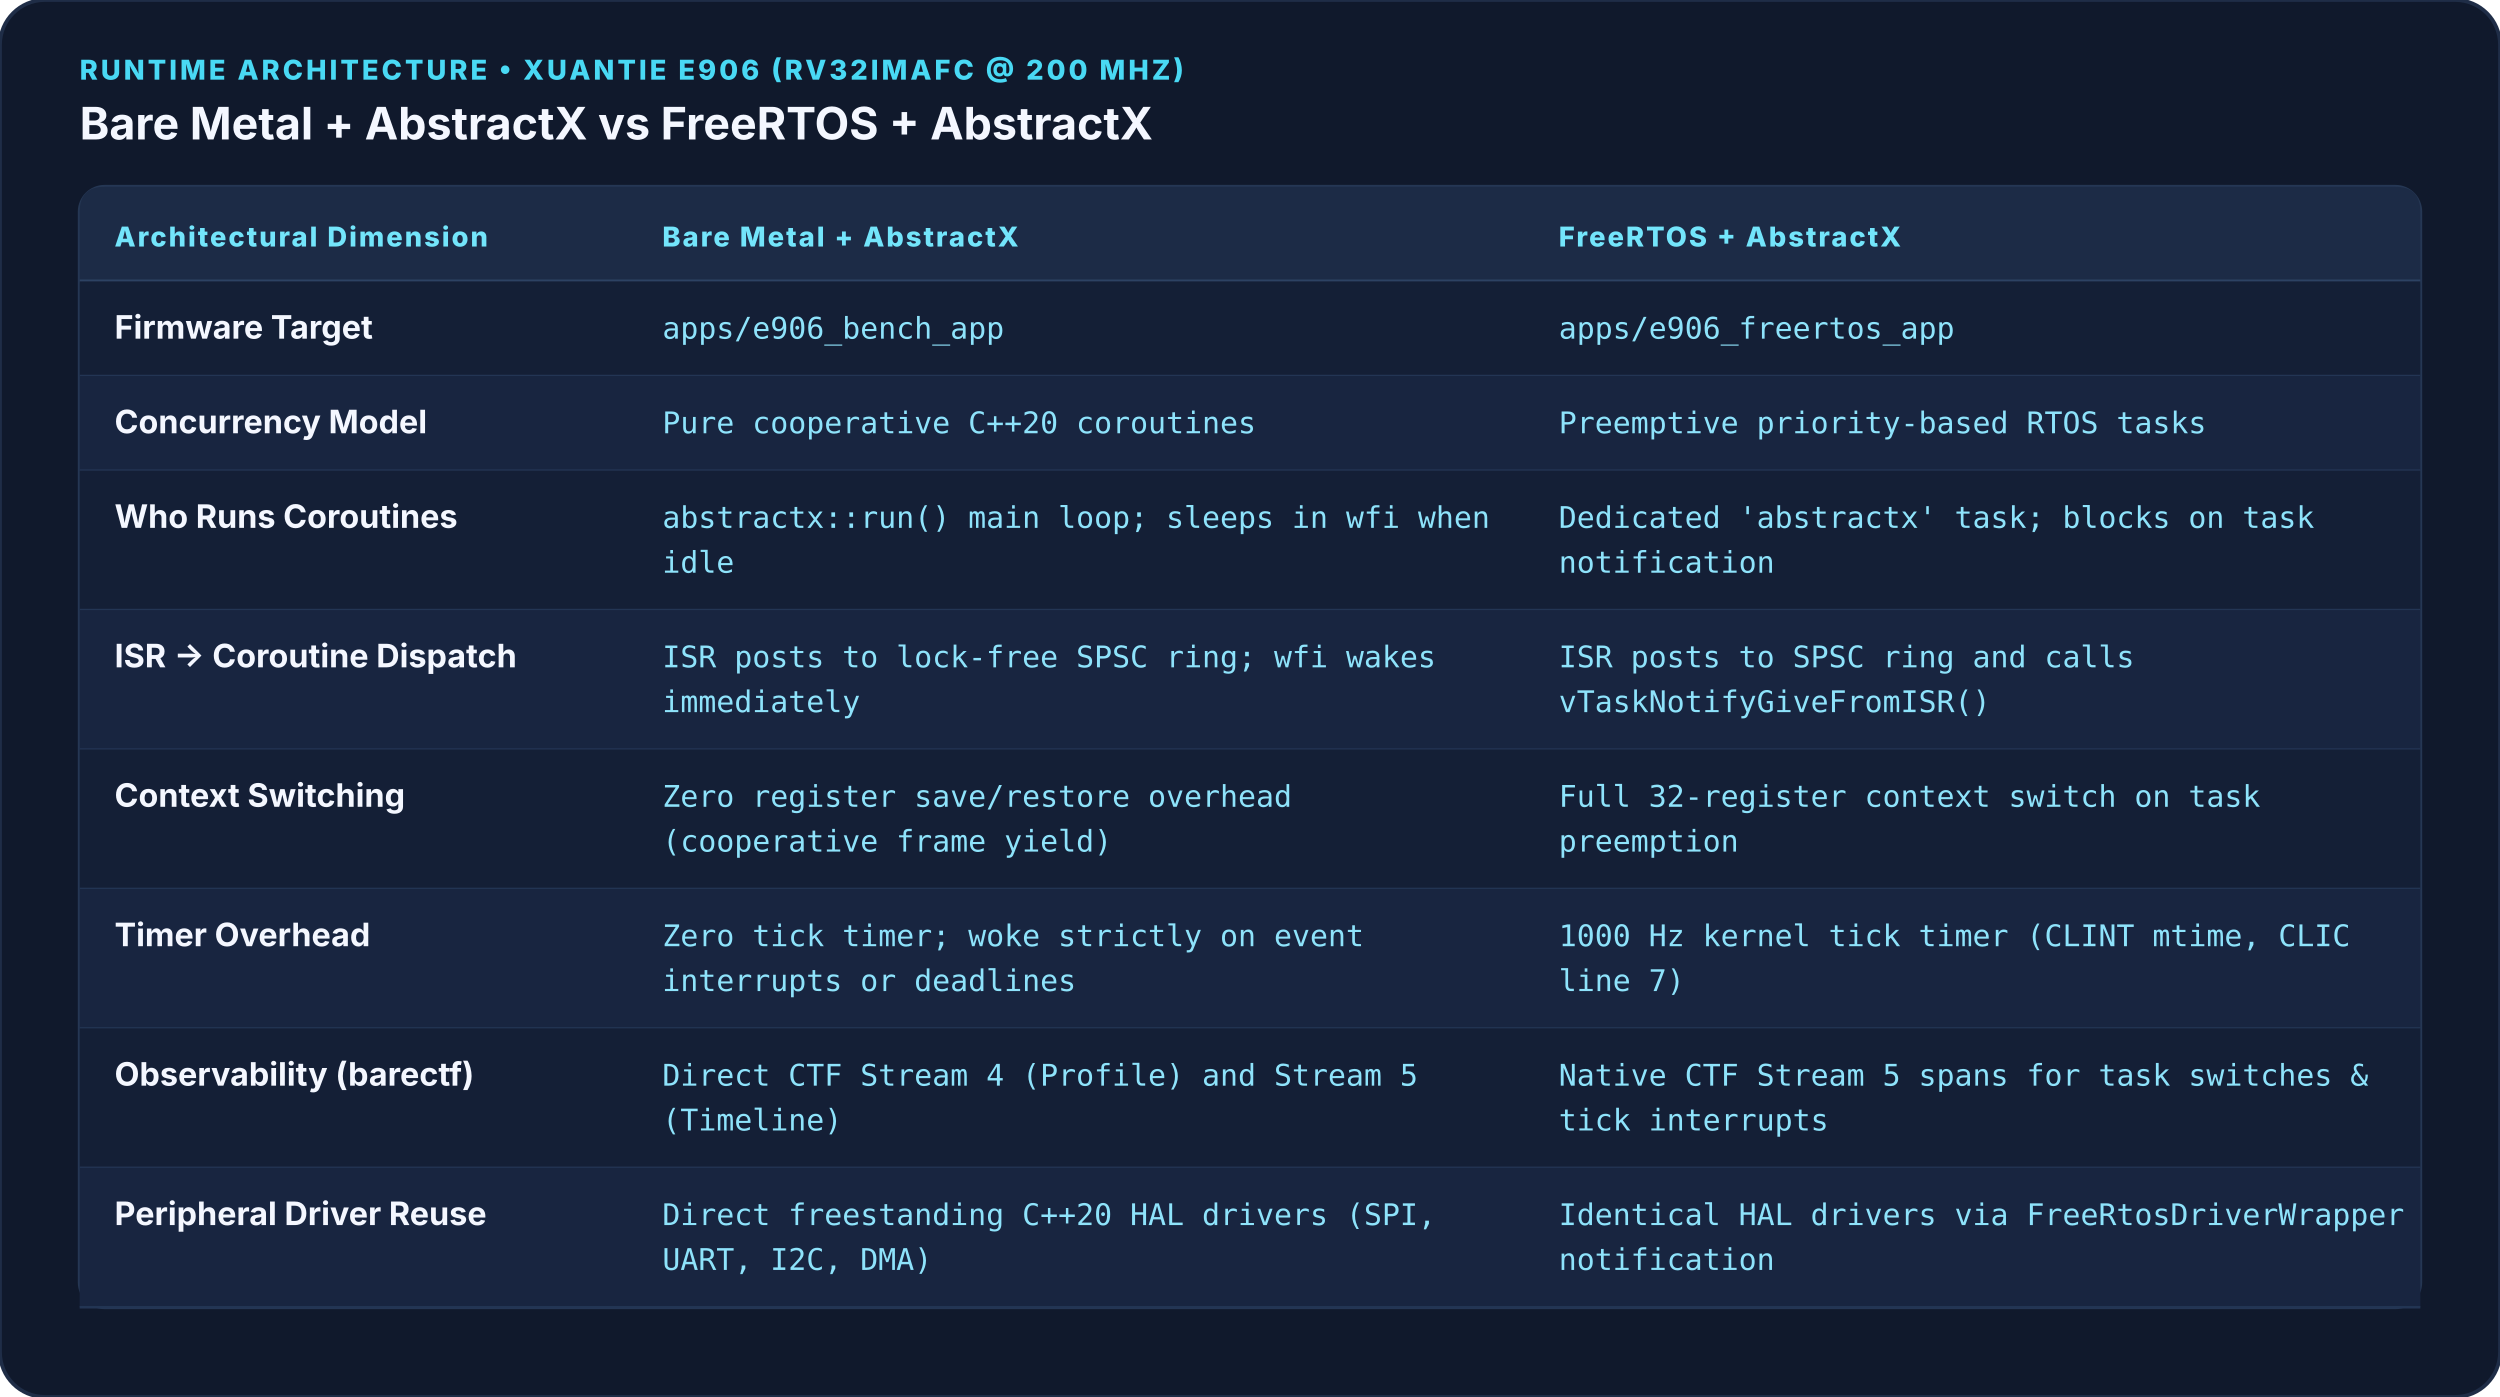
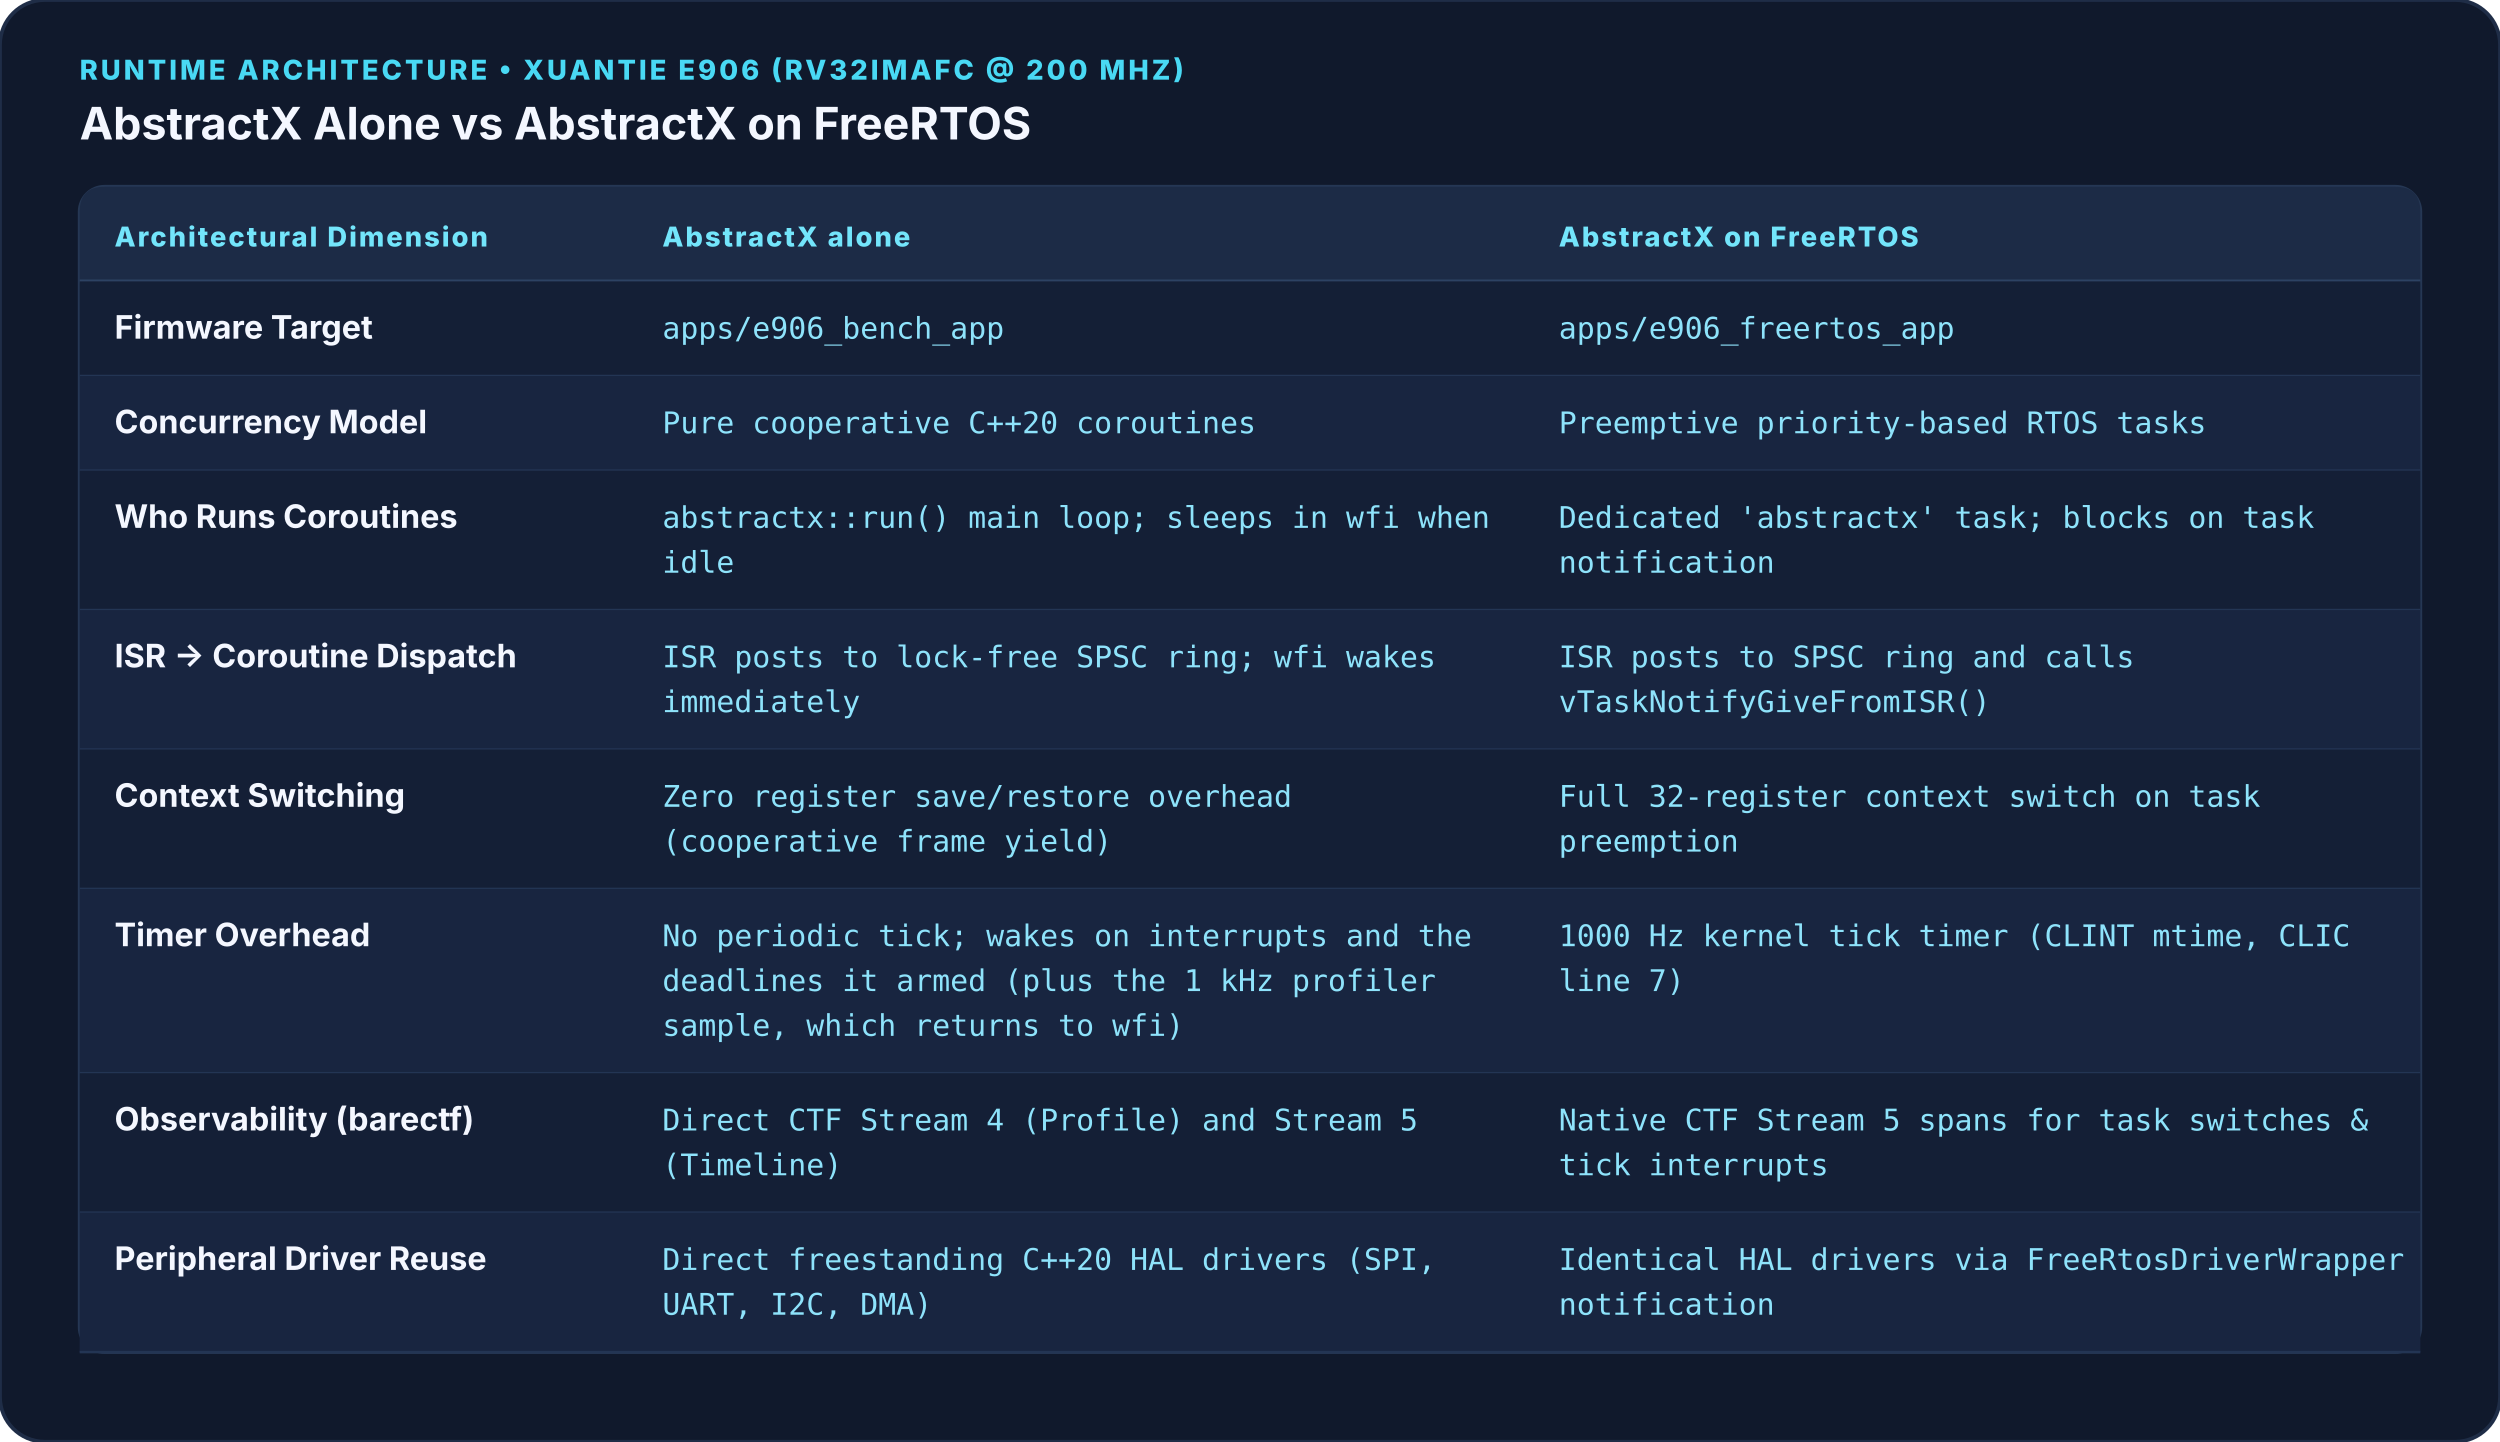
- <svg xmlns="http://www.w3.org/2000/svg" viewBox="0 0 1004 561" width="1004" height="561" role="img">
+ <svg xmlns="http://www.w3.org/2000/svg" viewBox="0 0 1004 579" width="1004" height="579" role="img">
  <defs>
    <style>
      text { font-family: Inter, -apple-system, BlinkMacSystemFont, "Segoe UI", Roboto, sans-serif; }
      .tag { font-size: 11px; font-weight: 800; letter-spacing: 1.2px; fill: #49d9f4; }
      .title { font-size: 18px; font-weight: 700; fill: #f4f7ff; }
      .th { font-size: 11px; font-weight: 800; letter-spacing: 0.8px; fill: #73e5fb; text-transform: uppercase; }
      .cell { font-size: 13px; fill: #c0cbe0; }
      .cell-bold { font-size: 13px; font-weight: 700; fill: #f4f7ff; }
      .cell-mono { font-size: 12px; font-family: ui-monospace, Menlo, Consolas, monospace; fill: #8ee3fb; }
      .cell-accent { font-size: 13px; font-weight: 700; fill: #8ff0c0; }
    </style>
  </defs>
-   <rect width="1004" height="561" rx="18" fill="#10192c" stroke="#1f2d47" stroke-width="1.5" />
+   <rect width="1004" height="579" rx="18" fill="#10192c" stroke="#1f2d47" stroke-width="1.5" />
  <text x="32" y="32" class="tag">RUNTIME ARCHITECTURE • XUANTIE E906 (RV32IMAFC @ 200 MHZ)</text>
-   <text x="32" y="56" class="title">Bare Metal + AbstractX vs FreeRTOS + AbstractX</text>
-   <rect x="32" y="75" width="940" height="450" rx="10" fill="#131d31" stroke="#253754" stroke-width="1.5" />
+   <text x="32" y="56" class="title">AbstractX Alone vs AbstractX on FreeRTOS</text>
+   <rect x="32" y="75" width="940" height="468" rx="10" fill="#131d31" stroke="#253754" stroke-width="1.5" />
  <path d="M 32 85 Q 32 75 42 75 H 962 Q 972 75 972 85 V 113 H 32 Z" fill="#1c2b46" />
  <line x1="32" y1="113" x2="972" y2="113" stroke="#2d4263" stroke-width="1.5" />
  <text x="46" y="99" class="th">Architectural Dimension</text>
-   <text x="266" y="99" class="th">Bare Metal + AbstractX</text>
-   <text x="626" y="99" class="th">FreeRTOS + AbstractX</text>
+   <text x="266" y="99" class="th">AbstractX alone</text>
+   <text x="626" y="99" class="th">AbstractX on FreeRTOS</text>
  <rect x="32" y="113" width="940" height="38" fill="#141f36" />
  <line x1="32" y1="151" x2="972" y2="151" stroke="#233554" stroke-width="1" />
  <text x="46" y="136" class="cell-bold">Firmware Target</text>
  <text x="266" y="136" class="cell-mono">apps/e906_bench_app</text>
  <text x="626" y="136" class="cell-mono">apps/e906_freertos_app</text>
  <rect x="32" y="151" width="940" height="38" fill="#182540" />
  <line x1="32" y1="189" x2="972" y2="189" stroke="#233554" stroke-width="1" />
  <text x="46" y="174" class="cell-bold">Concurrency Model</text>
  <text x="266" y="174" class="cell-mono">Pure cooperative C++20 coroutines</text>
  <text x="626" y="174" class="cell-mono">Preemptive priority-based RTOS tasks</text>
  <rect x="32" y="189" width="940" height="56" fill="#141f36" />
  <line x1="32" y1="245" x2="972" y2="245" stroke="#233554" stroke-width="1" />
  <text x="46" y="212" class="cell-bold">Who Runs Coroutines</text>
  <text x="266" y="212" class="cell-mono">abstractx::run() main loop; sleeps in wfi when</text>
  <text x="266" y="230" class="cell-mono">idle</text>
  <text x="626" y="212" class="cell-mono">Dedicated 'abstractx' task; blocks on task</text>
  <text x="626" y="230" class="cell-mono">notification</text>
  <rect x="32" y="245" width="940" height="56" fill="#182540" />
  <line x1="32" y1="301" x2="972" y2="301" stroke="#233554" stroke-width="1" />
  <text x="46" y="268" class="cell-bold">ISR -&gt; Coroutine Dispatch</text>
  <text x="266" y="268" class="cell-mono">ISR posts to lock-free SPSC ring; wfi wakes</text>
  <text x="266" y="286" class="cell-mono">immediately</text>
  <text x="626" y="268" class="cell-mono">ISR posts to SPSC ring and calls</text>
  <text x="626" y="286" class="cell-mono">vTaskNotifyGiveFromISR()</text>
  <rect x="32" y="301" width="940" height="56" fill="#141f36" />
  <line x1="32" y1="357" x2="972" y2="357" stroke="#233554" stroke-width="1" />
  <text x="46" y="324" class="cell-bold">Context Switching</text>
  <text x="266" y="324" class="cell-mono">Zero register save/restore overhead</text>
  <text x="266" y="342" class="cell-mono">(cooperative frame yield)</text>
  <text x="626" y="324" class="cell-mono">Full 32-register context switch on task</text>
  <text x="626" y="342" class="cell-mono">preemption</text>
-   <rect x="32" y="357" width="940" height="56" fill="#182540" />
-   <line x1="32" y1="413" x2="972" y2="413" stroke="#233554" stroke-width="1" />
+   <rect x="32" y="357" width="940" height="74" fill="#182540" />
+   <line x1="32" y1="431" x2="972" y2="431" stroke="#233554" stroke-width="1" />
  <text x="46" y="380" class="cell-bold">Timer Overhead</text>
-   <text x="266" y="380" class="cell-mono">Zero tick timer; woke strictly on event</text>
-   <text x="266" y="398" class="cell-mono">interrupts or deadlines</text>
+   <text x="266" y="380" class="cell-mono">No periodic tick; wakes on interrupts and the</text>
+   <text x="266" y="398" class="cell-mono">deadlines it armed (plus the 1 kHz profiler</text>
+   <text x="266" y="416" class="cell-mono">sample, which returns to wfi)</text>
  <text x="626" y="380" class="cell-mono">1000 Hz kernel tick timer (CLINT mtime, CLIC</text>
  <text x="626" y="398" class="cell-mono">line 7)</text>
-   <rect x="32" y="413" width="940" height="56" fill="#141f36" />
-   <line x1="32" y1="469" x2="972" y2="469" stroke="#233554" stroke-width="1" />
-   <text x="46" y="436" class="cell-bold">Observability (barectf)</text>
-   <text x="266" y="436" class="cell-mono">Direct CTF Stream 4 (Profile) and Stream 5</text>
-   <text x="266" y="454" class="cell-mono">(Timeline)</text>
-   <text x="626" y="436" class="cell-mono">Native CTF Stream 5 spans for task switches &amp;</text>
-   <text x="626" y="454" class="cell-mono">tick interrupts</text>
-   <rect x="32" y="469" width="940" height="56" fill="#182540" />
-   <line x1="32" y1="525" x2="972" y2="525" stroke="#233554" stroke-width="1" />
-   <text x="46" y="492" class="cell-bold">Peripheral Driver Reuse</text>
-   <text x="266" y="492" class="cell-mono">Direct freestanding C++20 HAL drivers (SPI,</text>
-   <text x="266" y="510" class="cell-mono">UART, I2C, DMA)</text>
-   <text x="626" y="492" class="cell-mono">Identical HAL drivers via FreeRtosDriverWrapper</text>
-   <text x="626" y="510" class="cell-mono">notification</text>
+   <rect x="32" y="431" width="940" height="56" fill="#141f36" />
+   <line x1="32" y1="487" x2="972" y2="487" stroke="#233554" stroke-width="1" />
+   <text x="46" y="454" class="cell-bold">Observability (barectf)</text>
+   <text x="266" y="454" class="cell-mono">Direct CTF Stream 4 (Profile) and Stream 5</text>
+   <text x="266" y="472" class="cell-mono">(Timeline)</text>
+   <text x="626" y="454" class="cell-mono">Native CTF Stream 5 spans for task switches &amp;</text>
+   <text x="626" y="472" class="cell-mono">tick interrupts</text>
+   <rect x="32" y="487" width="940" height="56" fill="#182540" />
+   <line x1="32" y1="543" x2="972" y2="543" stroke="#233554" stroke-width="1" />
+   <text x="46" y="510" class="cell-bold">Peripheral Driver Reuse</text>
+   <text x="266" y="510" class="cell-mono">Direct freestanding C++20 HAL drivers (SPI,</text>
+   <text x="266" y="528" class="cell-mono">UART, I2C, DMA)</text>
+   <text x="626" y="510" class="cell-mono">Identical HAL drivers via FreeRtosDriverWrapper</text>
+   <text x="626" y="528" class="cell-mono">notification</text>
</svg>
